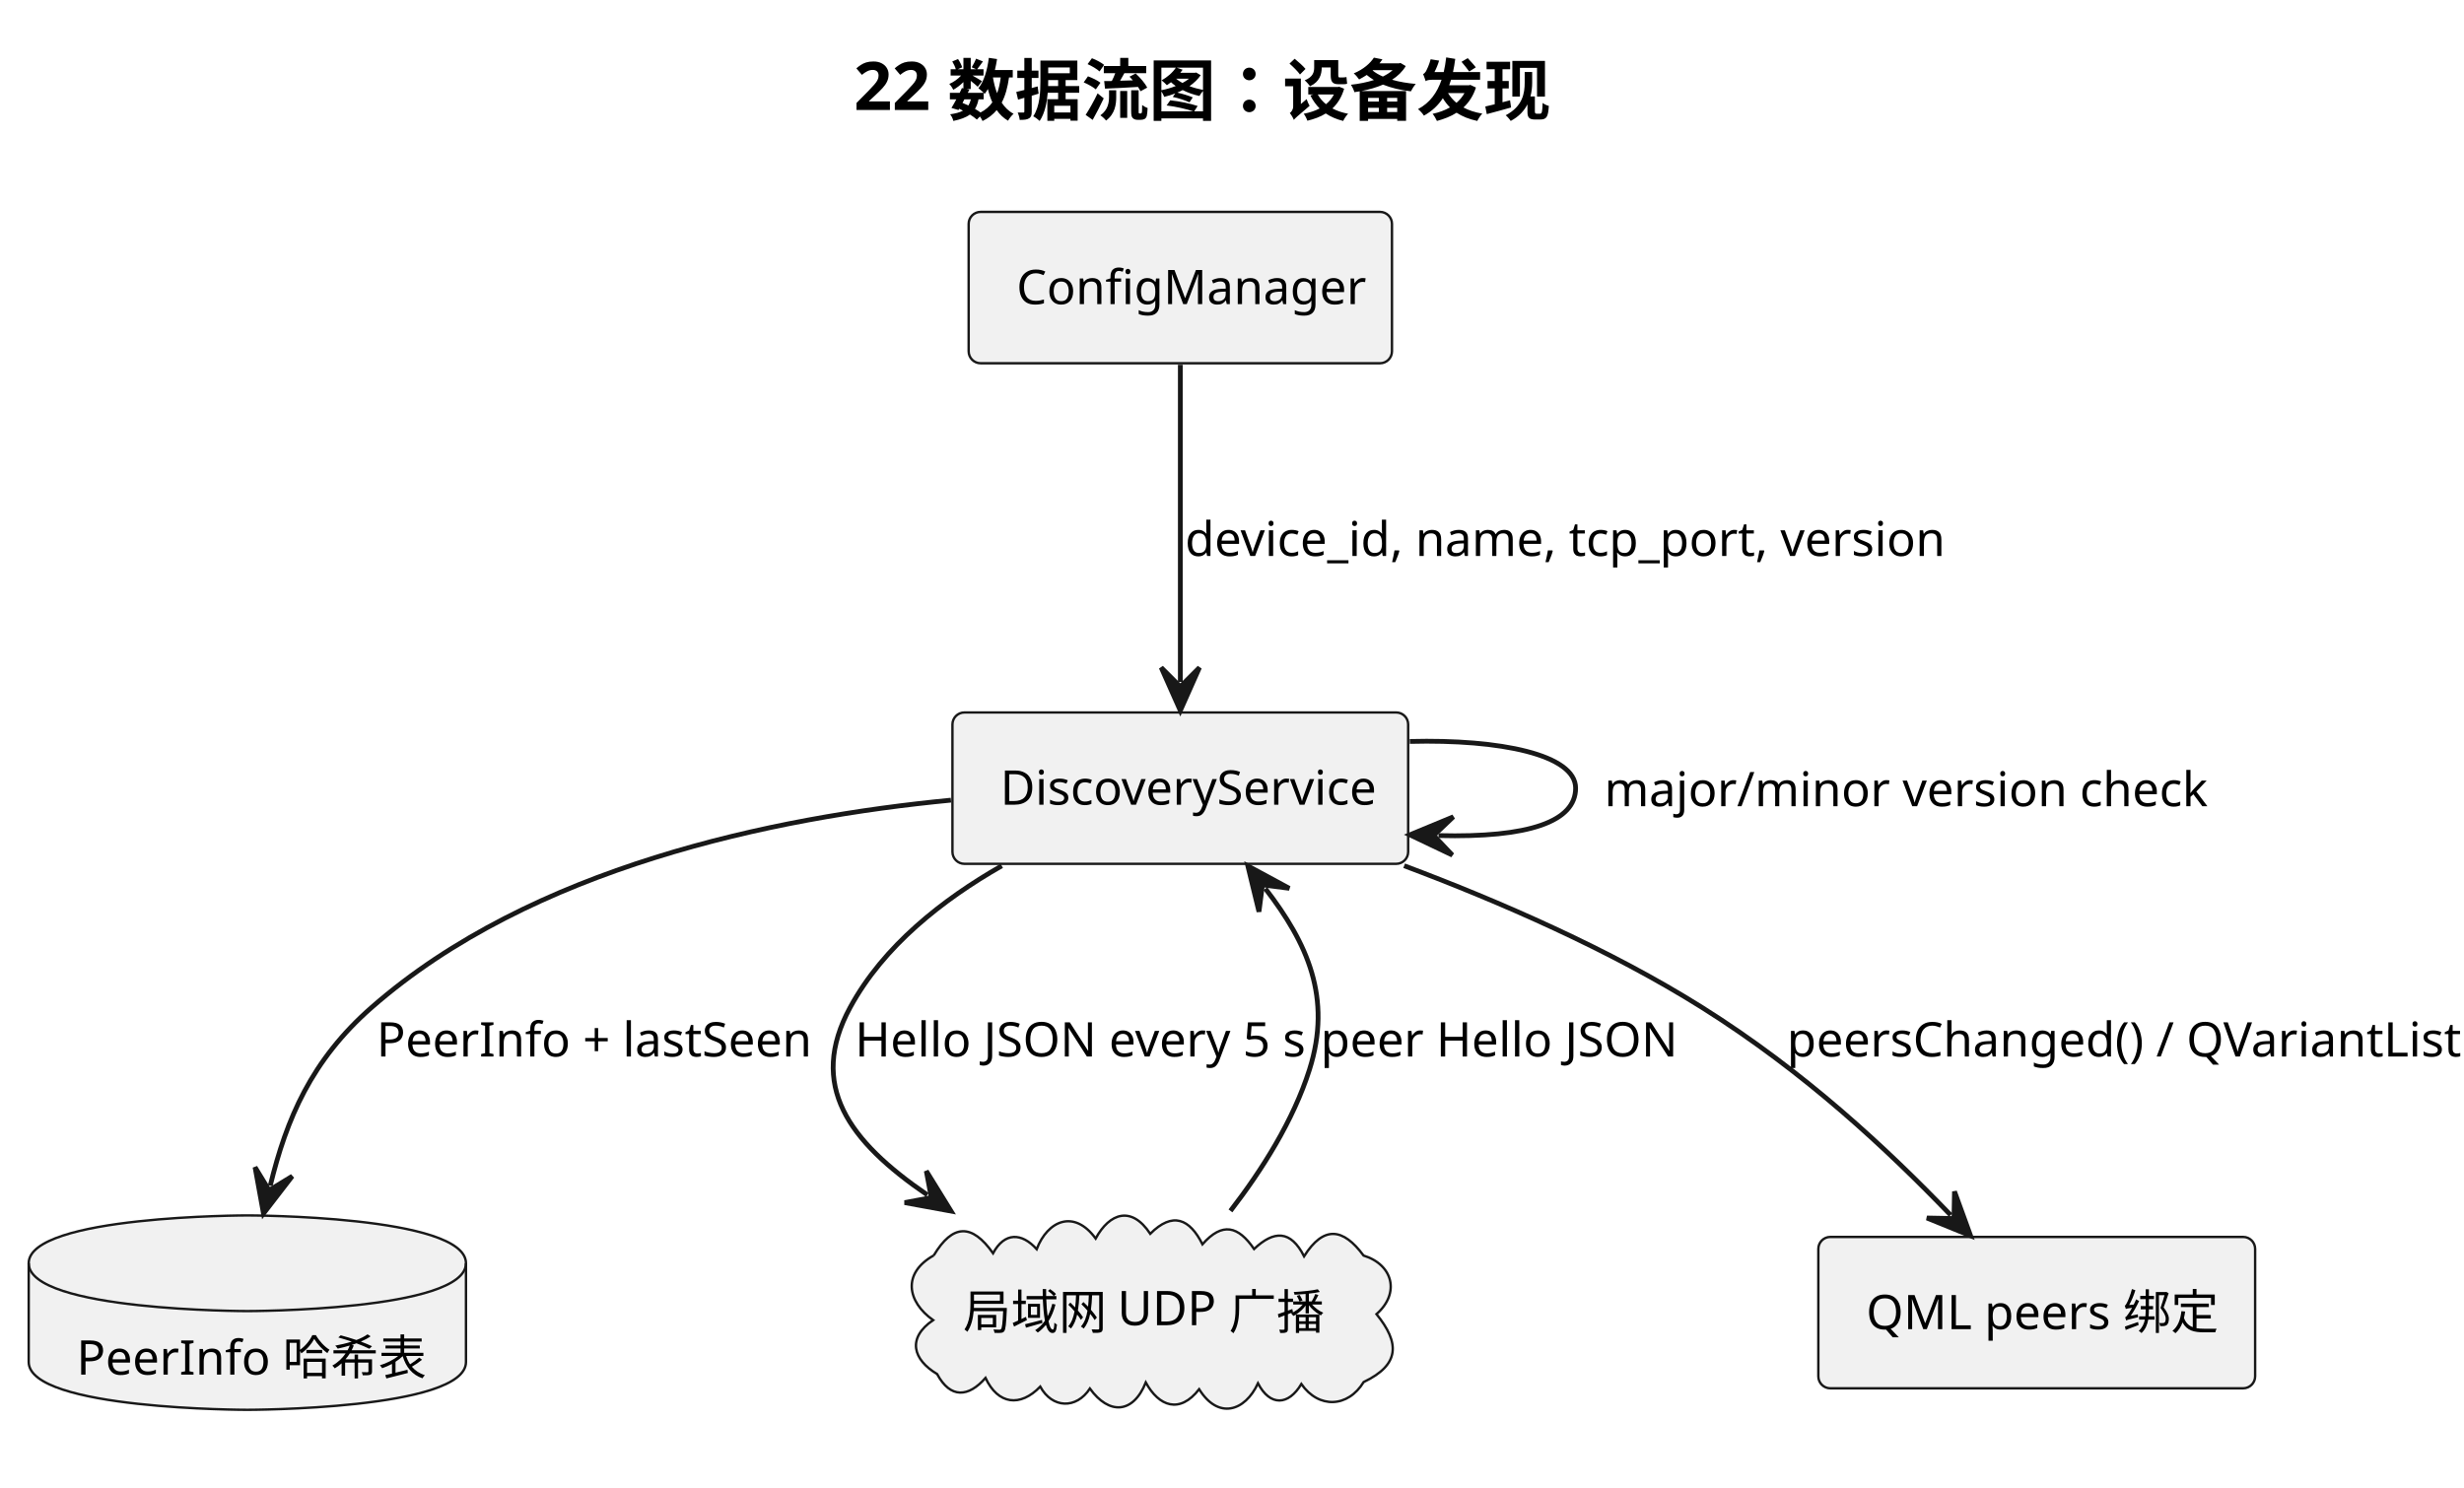
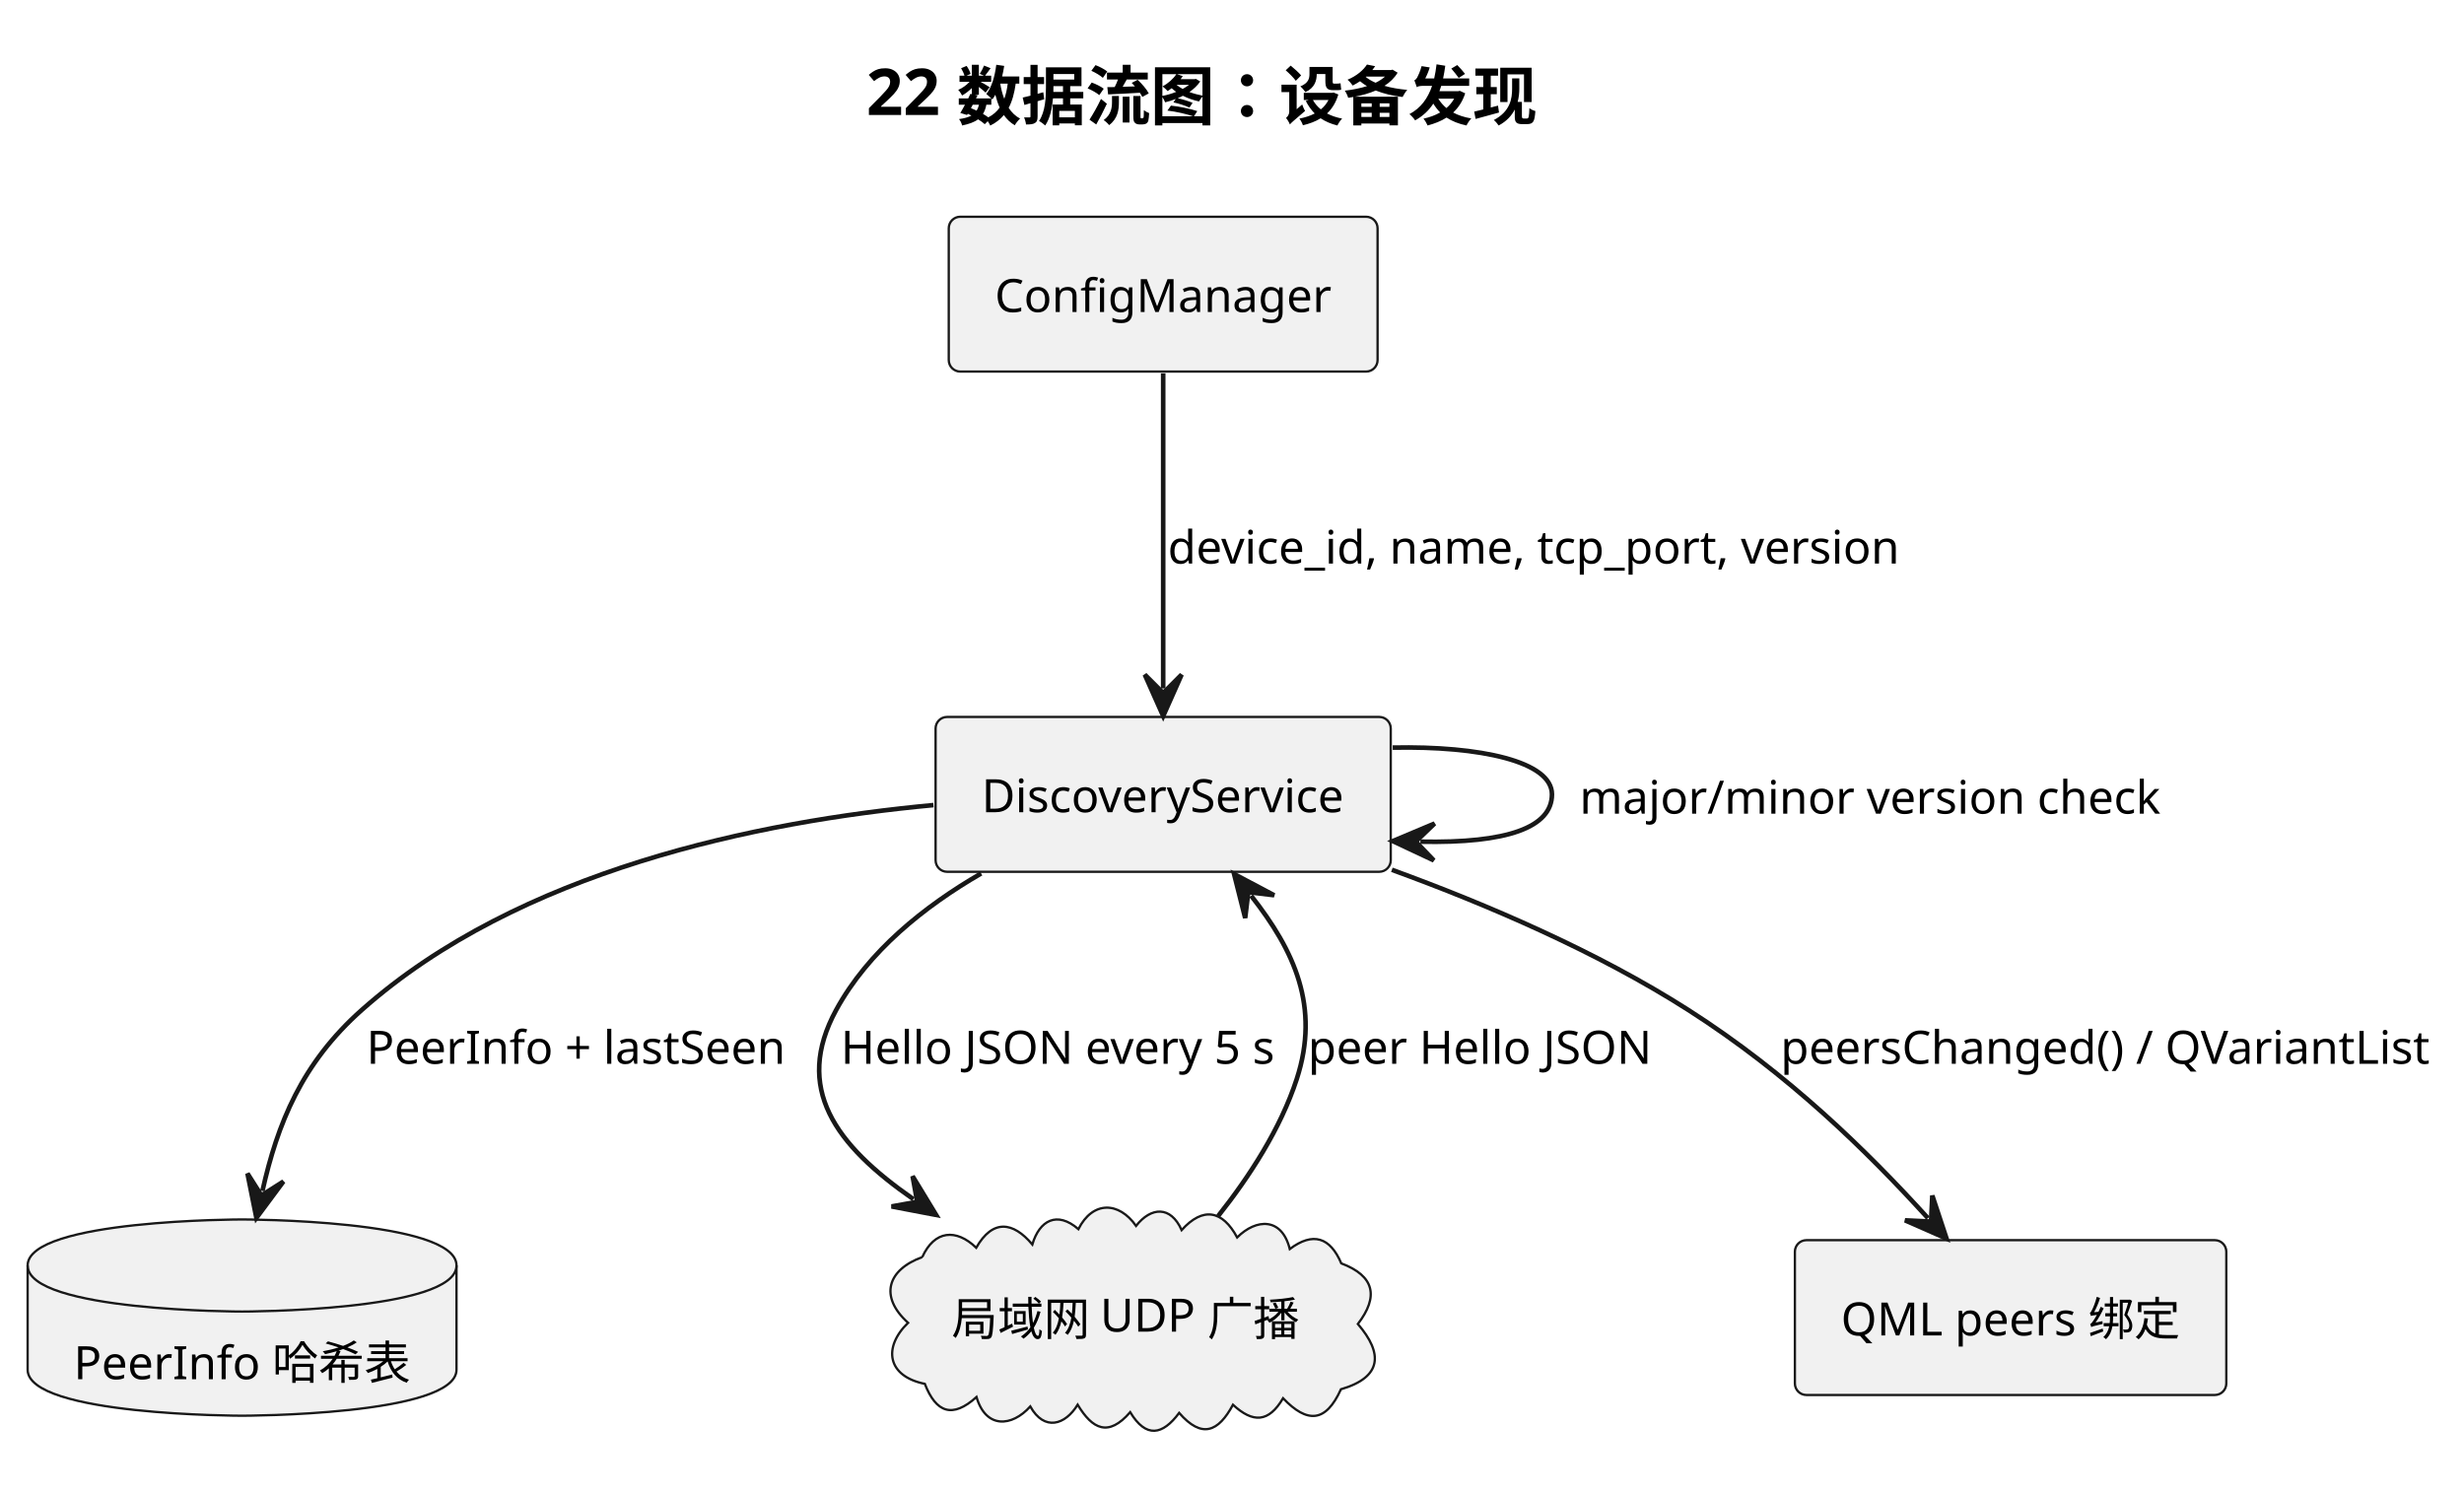
- <svg xmlns="http://www.w3.org/2000/svg" contentStyleType="text/css" data-diagram-type="DESCRIPTION" height="311px" preserveAspectRatio="none" style="width:515px;height:311px;background:#FFFFFF;" version="1.1" viewBox="0 0 515 311" width="515px" zoomAndPan="magnify">
+ <svg xmlns="http://www.w3.org/2000/svg" contentStyleType="text/css" data-diagram-type="DESCRIPTION" height="324px" preserveAspectRatio="none" style="width:535px;height:324px;background:#FFFFFF;" version="1.1" viewBox="0 0 535 324" width="535px" zoomAndPan="magnify">
  <defs />
  <g>
    <g class="title" data-source-line="6">
-       <text fill="#000000" font-family="sans-serif" font-size="14" font-weight="bold" lengthAdjust="spacing" textLength="145.058" x="178.457" y="22.995">22 数据流图：设备发现</text>
+       <text fill="#000000" font-family="sans-serif" font-size="14" font-weight="bold" lengthAdjust="spacing" textLength="145.655" x="188.102" y="24.966">22 数据流图：设备发现</text>
    </g>
    <g class="entity" data-qualified-name="Config" data-source-line="9" id="ent0002">
-       <rect fill="#F1F1F1" height="31.641" rx="2.5" ry="2.5" style="stroke:#181818;stroke-width:0.5;" width="88.477" x="202.46" y="44.297" />
-       <text fill="#000000" font-family="sans-serif" font-size="10" lengthAdjust="spacing" textLength="68.477" x="212.46" y="63.579">ConfigManager</text>
+       <rect fill="#F1F1F1" height="33.62" rx="2.5" ry="2.5" style="stroke:#181818;stroke-width:0.5;" width="93.11" x="206" y="47.068" />
+       <text fill="#000000" font-family="sans-serif" font-size="10" lengthAdjust="spacing" textLength="73.11" x="216" y="67.758">ConfigManager</text>
    </g>
    <g class="entity" data-qualified-name="Discovery" data-source-line="10" id="ent0003">
-       <rect fill="#F1F1F1" height="31.641" rx="2.5" ry="2.5" style="stroke:#181818;stroke-width:0.5;" width="95.249" x="199.07" y="148.937" />
-       <text fill="#000000" font-family="sans-serif" font-size="10" lengthAdjust="spacing" textLength="75.249" x="209.07" y="168.219">DiscoveryService</text>
+       <rect fill="#F1F1F1" height="33.62" rx="2.5" ry="2.5" style="stroke:#181818;stroke-width:0.5;" width="98.83" x="203.14" y="155.688" />
+       <text fill="#000000" font-family="sans-serif" font-size="10" lengthAdjust="spacing" textLength="78.83" x="213.14" y="176.378">DiscoveryService</text>
    </g>
    <g class="entity" data-qualified-name="Peers" data-source-line="11" id="ent0004">
-       <path d="M6,264.077 C6,254.077 51.696,254.077 51.696,254.077 C51.696,254.077 97.392,254.077 97.392,264.077 L97.392,284.717 C97.392,294.717 51.696,294.717 51.696,294.717 C51.696,294.717 6,294.717 6,284.717 L6,264.077" fill="#F1F1F1" style="stroke:#181818;stroke-width:0.5;" />
-       <path d="M6,264.077 C6,274.077 51.696,274.077 51.696,274.077 C51.696,274.077 97.392,274.077 97.392,264.077" fill="none" style="stroke:#181818;stroke-width:0.5;" />
-       <text fill="#000000" font-family="sans-serif" font-size="10" lengthAdjust="spacing" textLength="71.392" x="16" y="287.359">PeerInfo 哈希表</text>
+       <path d="M6,274.808 C6,264.808 52.56,264.808 52.56,264.808 C52.56,264.808 99.12,264.808 99.12,274.808 L99.12,297.428 C99.12,307.428 52.56,307.428 52.56,307.428 C52.56,307.428 6,307.428 6,297.428 L6,274.808" fill="#F1F1F1" style="stroke:#181818;stroke-width:0.5;" />
+       <path d="M6,274.808 C6,284.808 52.56,284.808 52.56,284.808 C52.56,284.808 99.12,284.808 99.12,274.808" fill="none" style="stroke:#181818;stroke-width:0.5;" />
+       <text fill="#000000" font-family="sans-serif" font-size="10" lengthAdjust="spacing" textLength="73.12" x="16" y="299.498">PeerInfo 哈希表</text>
    </g>
    <g class="entity" data-qualified-name="Lan" data-source-line="12" id="ent0005">
-       <path d="M195.166,262.437 C199.112,255.847 203.145,255.721 207.558,261.988 C209.956,257.548 213.535,257.648 216.679,261.13 C218.985,255.139 224.503,252.736 229.002,258.908 C231.933,253.537 236.5,251.995 240.412,257.916 C245.098,253.221 248.654,254.775 251.324,260.11 C255.494,255.381 258.819,256.297 262.113,261.102 C266.281,257.16 269.767,257.122 272.564,262.621 C276.682,256.134 280.724,256.7 284.995,262.466 C291.161,264.371 292.681,270.343 287.701,274.712 C292.573,280.717 292.654,285.263 285.021,288.909 C281.721,294.289 275.633,294.522 271.994,289.326 C269.304,293.831 265.472,294.041 262.93,289.182 C260.19,295.086 254.601,296.793 250.635,290.409 C246.58,295.616 242.245,294.044 239.481,289.005 C236.811,295.609 231.787,295.789 227.799,290.275 C224.939,294.626 219.935,294.436 217.421,289.872 C213.228,294.212 208.593,293.62 205.981,288.048 C202.442,292.1 198.663,292.436 195.865,287.239 C190.838,284.234 189.491,279.753 195.03,275.966 C189.601,272.118 188.522,266.164 195.166,262.437" fill="#F1F1F1" style="stroke:#181818;stroke-width:0.5;" />
-       <text fill="#000000" font-family="sans-serif" font-size="10" lengthAdjust="spacing" textLength="74.78" x="201.31" y="277.859">局域网 UDP 广播</text>
+       <path d="M200.245,272.986 C202.887,267.16 207.581,266.737 211.966,270.952 C215.529,264.711 219.929,265.237 224.148,270.24 C225.695,265.007 229.517,262.892 234.147,266.909 C237.257,260.761 242.911,260.863 246.668,266.205 C249.925,262.061 254.182,261.784 256.568,267.114 C261.224,261.966 265.43,262.811 268.621,268.712 C272.78,264.571 278.323,264.318 280.044,271.231 C285.1,267.444 288.802,268.668 291.227,274.341 C298.461,277.075 299.411,281.545 294.826,287.51 C300.318,293.892 300.135,299.057 291.151,301.688 C287.867,308.943 283.846,309.129 278.587,303.634 C275.448,308.946 272.059,309.045 267.71,305.047 C264.521,310.956 260.969,312.476 256.027,306.819 C252.407,311.672 248.859,312.356 245.394,306.662 C240.641,312.131 237.203,310.358 233.986,305.037 C231.289,309.45 226.762,310.866 223.7,305.418 C219.683,309.908 214.041,310.27 212.026,303.367 C206.791,308.092 203.242,306.762 200.803,300.508 C192.662,298.867 191.645,292.634 197.167,287.247 C190.827,281.531 192.721,275.71 200.245,272.986" fill="#F1F1F1" style="stroke:#181818;stroke-width:0.5;" />
+       <text fill="#000000" font-family="sans-serif" font-size="10" lengthAdjust="spacing" textLength="75.86" x="206.63" y="289.998">局域网 UDP 广播</text>
    </g>
    <g class="entity" data-qualified-name="Qml" data-source-line="13" id="ent0006">
-       <rect fill="#F1F1F1" height="31.641" rx="2.5" ry="2.5" style="stroke:#181818;stroke-width:0.5;" width="91.294" x="380.05" y="258.577" />
-       <text fill="#000000" font-family="sans-serif" font-size="10" lengthAdjust="spacing" textLength="71.294" x="390.05" y="277.859">QML peers 绑定</text>
+       <rect fill="#F1F1F1" height="33.62" rx="2.5" ry="2.5" style="stroke:#181818;stroke-width:0.5;" width="93.67" x="389.72" y="269.308" />
+       <text fill="#000000" font-family="sans-serif" font-size="10" lengthAdjust="spacing" textLength="73.67" x="399.72" y="289.998">QML peers 绑定</text>
    </g>
    <g class="link" data-entity-1="ent0002" data-entity-2="ent0003" data-link-type="dependency" data-source-line="15" id="lnk7">
-       <path d="M246.7,76.257 C246.7,95.667 246.7,123.117 246.7,142.547" fill="none" id="Config-to-Discovery" style="stroke:#181818;stroke-width:1;" />
-       <polygon fill="#181818" points="246.7,148.547,250.7,139.547,246.7,143.547,242.7,139.547,246.7,148.547" style="stroke:#181818;stroke-width:1;" />
-       <text fill="#000000" font-family="sans-serif" font-size="10" lengthAdjust="spacing" textLength="151.816" x="247.7" y="116.219">device_id, name, tcp_port, version</text>
+       <path d="M252.56,81.068 C252.56,101.228 252.56,129.438 252.56,149.498" fill="none" id="Config-to-Discovery" style="stroke:#181818;stroke-width:1;" />
+       <polygon fill="#181818" points="252.56,155.498,256.56,146.498,252.56,150.498,248.56,146.498,252.56,155.498" style="stroke:#181818;stroke-width:1;" />
+       <text fill="#000000" font-family="sans-serif" font-size="10" lengthAdjust="spacing" textLength="159.07" x="253.56" y="122.378">device_id, name, tcp_port, version</text>
    </g>
    <g class="link" data-entity-1="ent0003" data-entity-2="ent0005" data-link-type="dependency" data-source-line="16" id="lnk8">
-       <path d="M209.38,180.997 C197.01,188.057 184.65,197.767 177.7,210.577 C168.85,226.877 177.336,238.521 193.826,249.791" fill="none" id="Discovery-to-Lan" style="stroke:#181818;stroke-width:1;" />
-       <polygon fill="#181818" points="198.78,253.177,193.607,244.796,194.652,250.356,189.093,251.401,198.78,253.177" style="stroke:#181818;stroke-width:1;" />
-       <text fill="#000000" font-family="sans-serif" font-size="10" lengthAdjust="spacing" textLength="90.703" x="178.7" y="220.859">Hello JSON every 5 s</text>
+       <path d="M213.04,189.668 C200.7,196.818 188.51,206.558 181.56,219.308 C172.33,236.248 181.271,248.567 198.331,260.407" fill="none" id="Discovery-to-Lan" style="stroke:#181818;stroke-width:1;" />
+       <polygon fill="#181818" points="203.26,263.828,198.147,255.41,199.152,260.977,193.586,261.983,203.26,263.828" style="stroke:#181818;stroke-width:1;" />
+       <text fill="#000000" font-family="sans-serif" font-size="10" lengthAdjust="spacing" textLength="94.39" x="182.56" y="230.998">Hello JSON every 5 s</text>
    </g>
    <g class="link" data-entity-1="ent0005" data-entity-2="ent0003" data-link-type="dependency" data-source-line="17" id="lnk9">
-       <path d="M257.18,253.127 C263.74,244.637 270.32,234.257 273.7,223.577 C278.44,208.577 273.274,197.178 264.474,185.768" fill="none" id="Lan-to-Discovery" style="stroke:#181818;stroke-width:1;" />
-       <polygon fill="#181818" points="260.81,181.017,263.139,190.586,263.864,184.976,269.474,185.701,260.81,181.017" style="stroke:#181818;stroke-width:1;" />
-       <text fill="#000000" font-family="sans-serif" font-size="10" lengthAdjust="spacing" textLength="71.67" x="276.02" y="220.859">peer Hello JSON</text>
+       <path d="M264.49,264.068 C271.28,255.508 278.05,245.098 281.56,234.308 C286.66,218.628 281.056,206.487 271.656,194.517" fill="none" id="Lan-to-Discovery" style="stroke:#181818;stroke-width:1;" />
+       <polygon fill="#181818" points="267.95,189.798,270.363,199.347,271.038,193.73,276.654,194.406,267.95,189.798" style="stroke:#181818;stroke-width:1;" />
+       <text fill="#000000" font-family="sans-serif" font-size="10" lengthAdjust="spacing" textLength="74.65" x="284" y="230.998">peer Hello JSON</text>
    </g>
    <g class="link" data-entity-1="ent0003" data-entity-2="ent0003" data-link-type="dependency" data-source-line="18" id="lnk10">
-       <path d="M294.66,154.997 C313.54,154.507 329.32,157.757 329.32,164.757 C329.32,171.757 319.538,175.162 300.658,174.673" fill="none" id="Discovery-to-Discovery" style="stroke:#181818;stroke-width:1;" />
-       <polygon fill="#181818" points="294.66,174.517,303.553,178.749,299.658,174.647,303.761,170.752,294.66,174.517" style="stroke:#181818;stroke-width:1;" />
-       <text fill="#000000" font-family="sans-serif" font-size="10" lengthAdjust="spacing" textLength="121.089" x="335.32" y="168.539">major/minor version check</text>
+       <path d="M302.4,162.348 C321.32,161.958 336.97,165.338 336.97,172.498 C336.97,179.658 327.319,183.162 308.399,182.772" fill="none" id="Discovery-to-Discovery" style="stroke:#181818;stroke-width:1;" />
+       <polygon fill="#181818" points="302.4,182.648,311.316,186.833,307.399,182.751,311.481,178.834,302.4,182.648" style="stroke:#181818;stroke-width:1;" />
+       <text fill="#000000" font-family="sans-serif" font-size="10" lengthAdjust="spacing" textLength="126.14" x="342.97" y="176.688">major/minor version check</text>
    </g>
    <g class="link" data-entity-1="ent0003" data-entity-2="ent0004" data-link-type="dependency" data-source-line="19" id="lnk11">
-       <path d="M198.76,167.267 C161.67,170.847 111.16,181.297 77.7,210.577 C65.08,221.617 59.877,233.907 56.487,247.857" fill="none" id="Discovery-to-Peers" style="stroke:#181818;stroke-width:1;" />
-       <polygon fill="#181818" points="55.07,253.687,61.082,245.886,56.251,248.828,53.308,243.997,55.07,253.687" style="stroke:#181818;stroke-width:1;" />
-       <text fill="#000000" font-family="sans-serif" font-size="10" lengthAdjust="spacing" textLength="87.075" x="78.7" y="220.859">PeerInfo + lastSeen</text>
+       <path d="M202.68,174.828 C164.47,178.388 112.67,189.028 78.56,219.308 C65.51,230.888 60.251,244.013 56.98,258.623" fill="none" id="Discovery-to-Peers" style="stroke:#181818;stroke-width:1;" />
+       <polygon fill="#181818" points="55.67,264.478,61.539,256.569,56.762,259.599,53.732,254.822,55.67,264.478" style="stroke:#181818;stroke-width:1;" />
+       <text fill="#000000" font-family="sans-serif" font-size="10" lengthAdjust="spacing" textLength="90.98" x="79.56" y="230.998">PeerInfo + lastSeen</text>
    </g>
    <g class="link" data-entity-1="ent0003" data-entity-2="ent0006" data-link-type="dependency" data-source-line="20" id="lnk12">
-       <path d="M293.48,180.977 C313.42,188.467 336.46,198.497 355.7,210.577 C377.27,224.127 394.378,240.165 407.708,254.005" fill="none" id="Discovery-to-Qml" style="stroke:#181818;stroke-width:1;" />
-       <polygon fill="#181818" points="411.87,258.327,408.508,249.07,408.401,254.726,402.746,254.619,411.87,258.327" style="stroke:#181818;stroke-width:1;" />
-       <text fill="#000000" font-family="sans-serif" font-size="10" lengthAdjust="spacing" textLength="134.482" x="373.49" y="220.859">peersChanged() / QVariantList</text>
+       <path d="M302.21,188.878 C322.96,196.448 346.79,206.678 366.56,219.308 C388.35,233.228 405.384,249.979 418.613,264.529" fill="none" id="Discovery-to-Qml" style="stroke:#181818;stroke-width:1;" />
+       <polygon fill="#181818" points="422.65,268.968,419.555,259.618,419.286,265.269,413.636,265,422.65,268.968" style="stroke:#181818;stroke-width:1;" />
+       <text fill="#000000" font-family="sans-serif" font-size="10" lengthAdjust="spacing" textLength="141.25" x="386.61" y="230.998">peersChanged() / QVariantList</text>
    </g>
  </g>
</svg>
